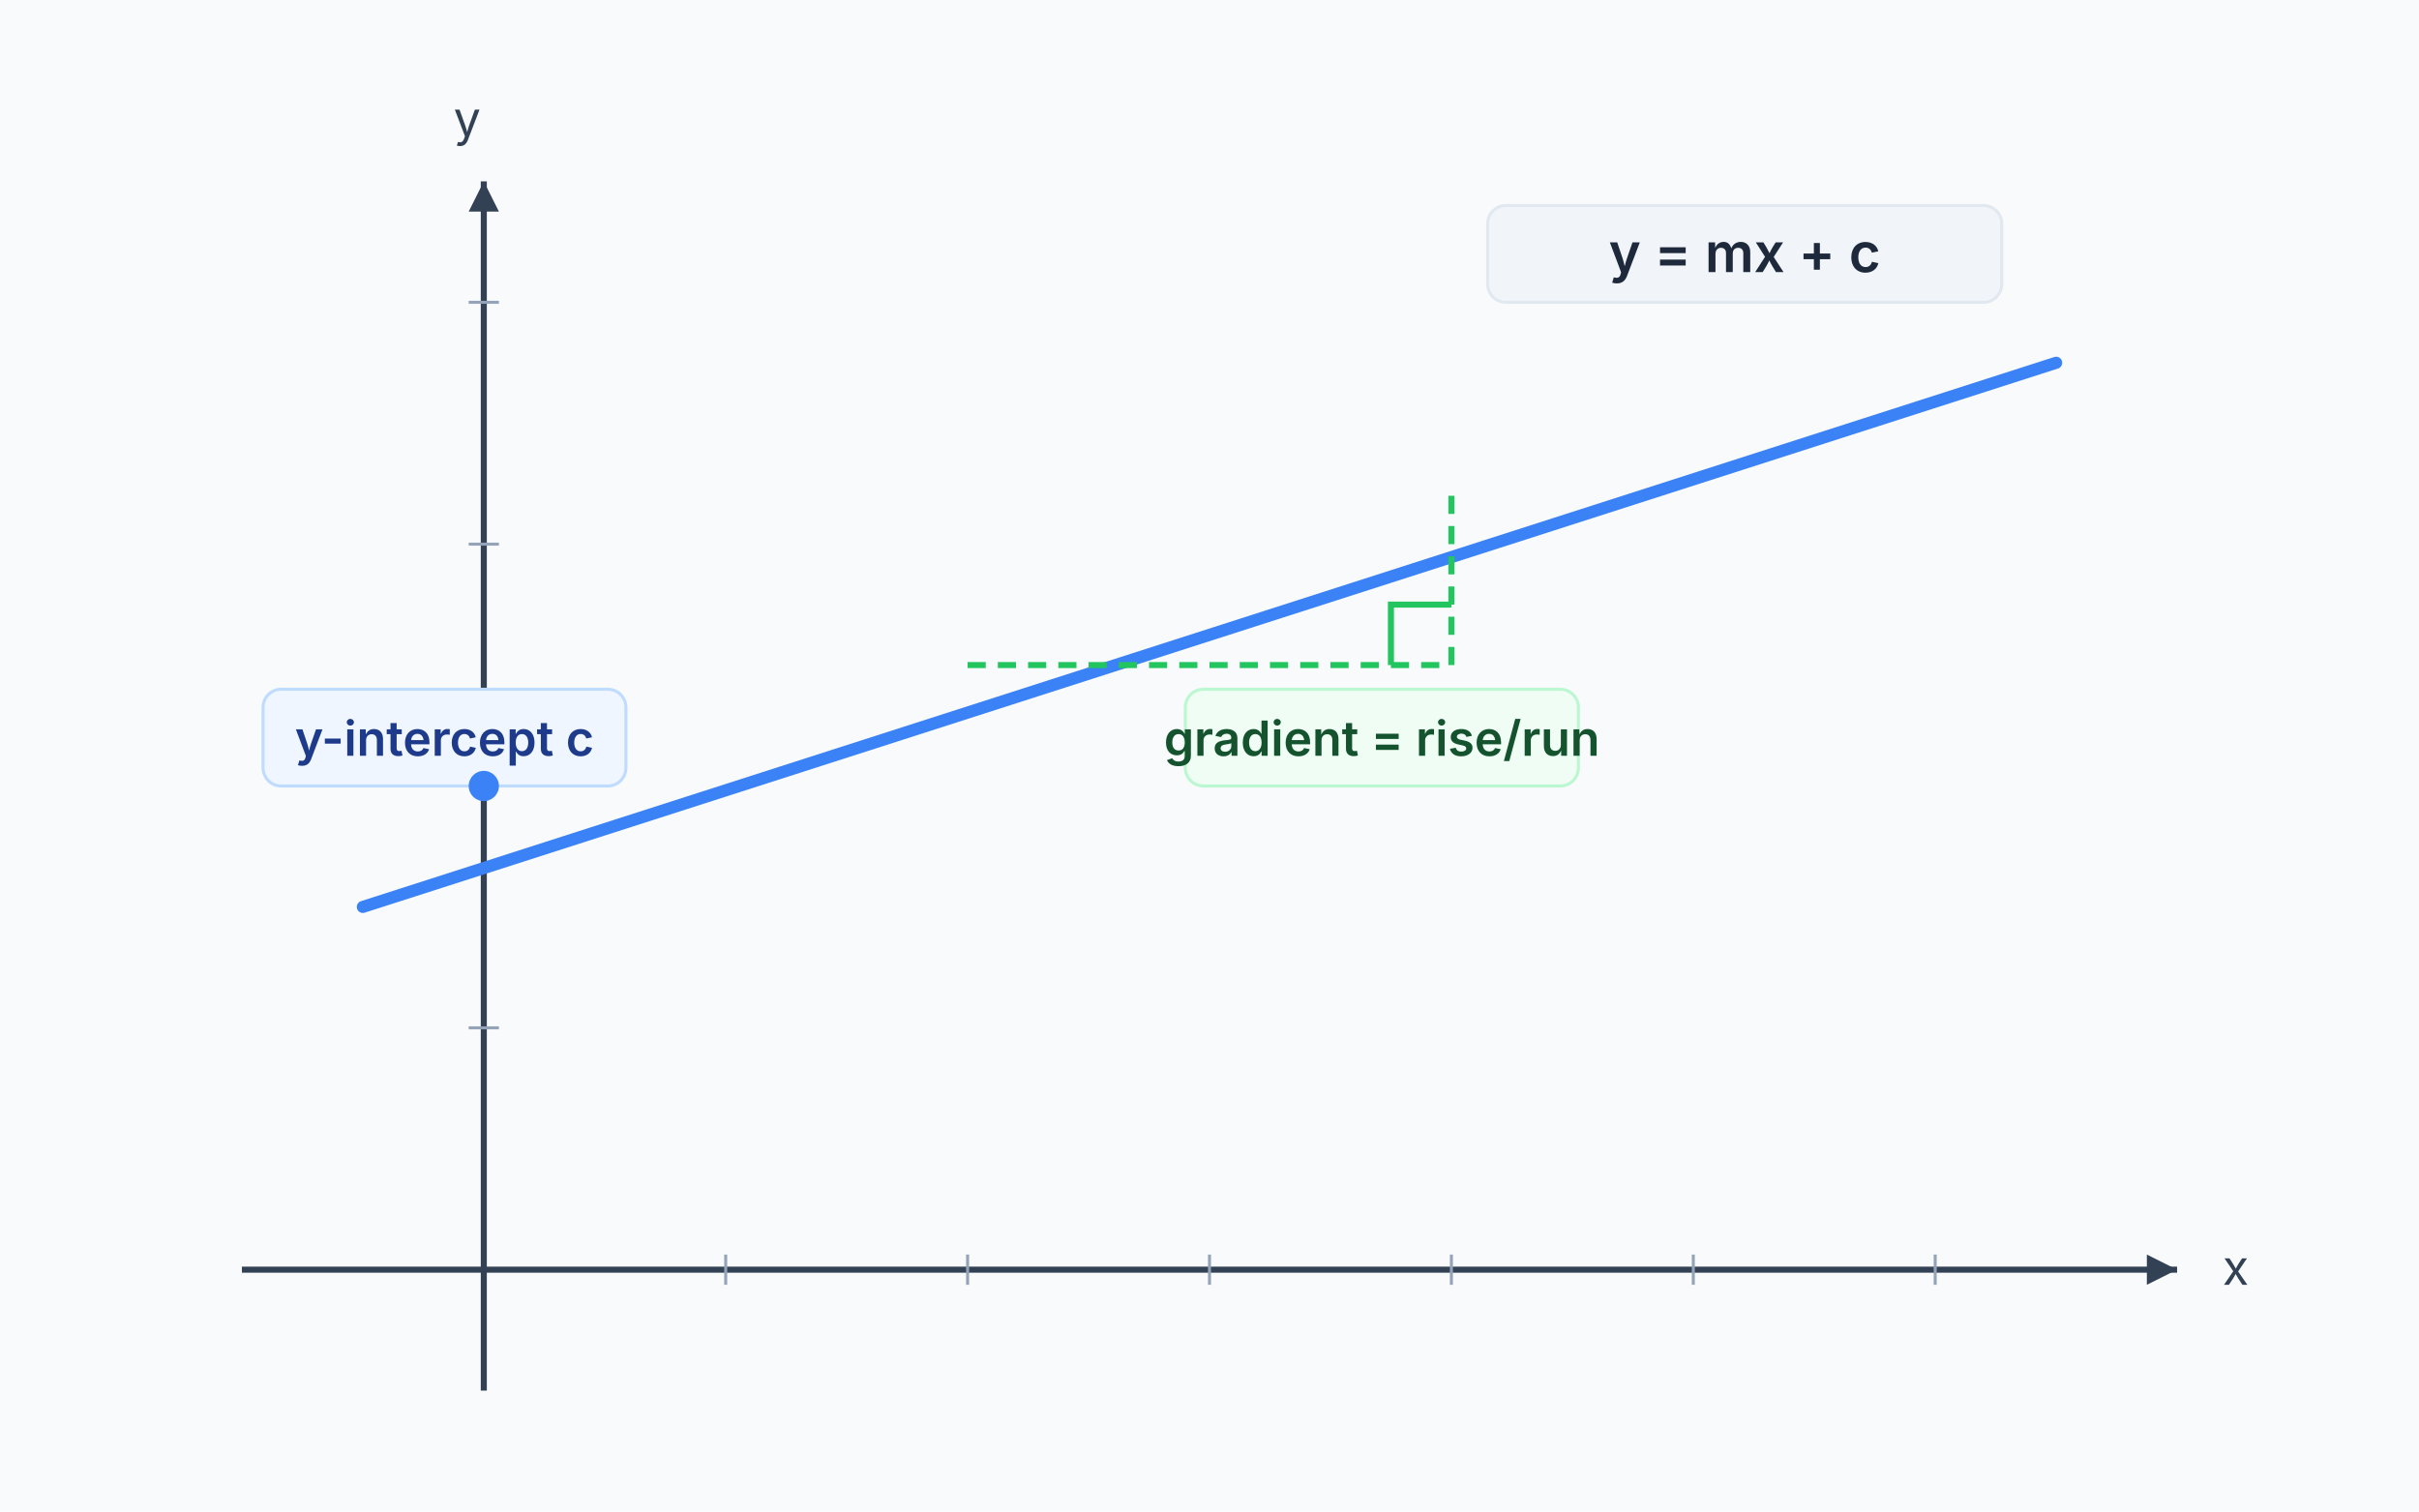
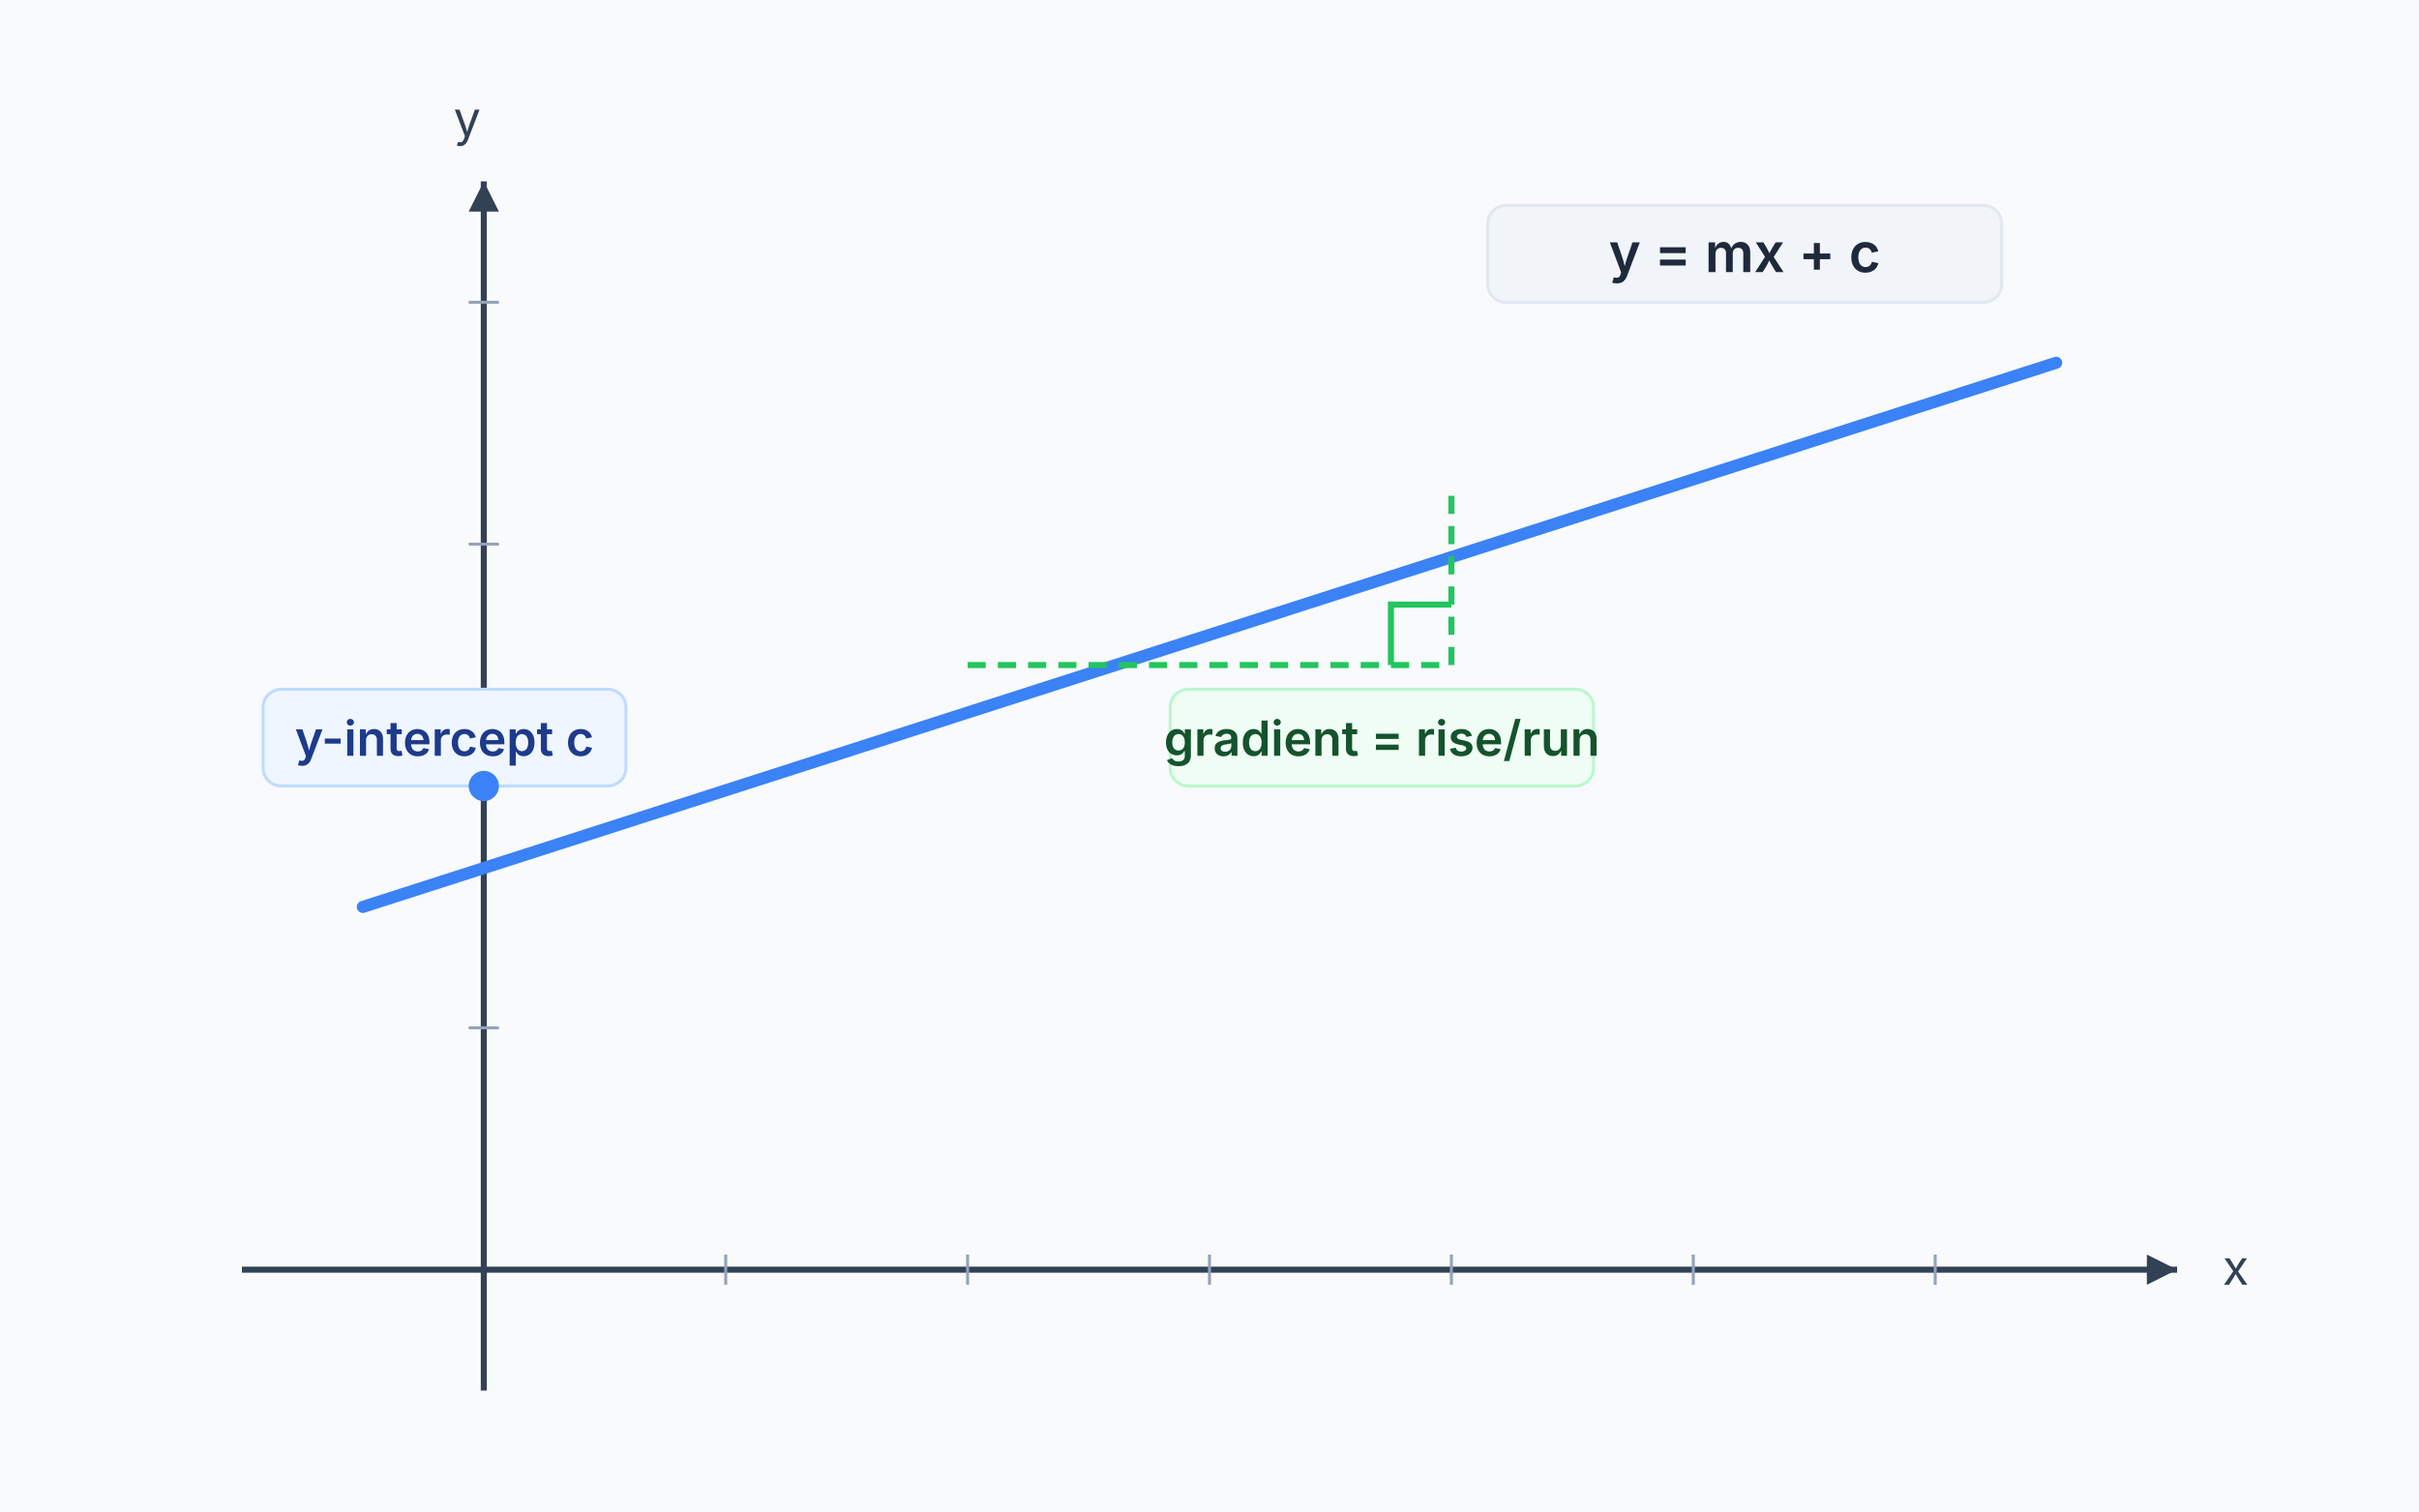
<svg xmlns="http://www.w3.org/2000/svg" viewBox="0 0 800 500" role="img" aria-labelledby="title desc">
  <rect width="800" height="500" fill="#f8fafc" />
  <line x1="80" y1="420" x2="720" y2="420" stroke="#334155" stroke-width="2" />
  <line x1="160" y1="460" x2="160" y2="60" stroke="#334155" stroke-width="2" />
  <polygon points="720,420 710,415 710,425" fill="#334155" />
  <polygon points="160,60 155,70 165,70" fill="#334155" />
  <text x="735" y="425" font-family="system-ui, -apple-system, BlinkMacSystemFont, sans-serif" font-size="16" fill="#334155">x</text>
  <text x="150" y="45" font-family="system-ui, -apple-system, BlinkMacSystemFont, sans-serif" font-size="16" fill="#334155">y</text>
  <g stroke="#94a3b8" stroke-width="1">
    <line x1="240" y1="415" x2="240" y2="425" />
    <line x1="320" y1="415" x2="320" y2="425" />
    <line x1="400" y1="415" x2="400" y2="425" />
    <line x1="480" y1="415" x2="480" y2="425" />
    <line x1="560" y1="415" x2="560" y2="425" />
    <line x1="640" y1="415" x2="640" y2="425" />
    <line x1="155" y1="340" x2="165" y2="340" />
    <line x1="155" y1="260" x2="165" y2="260" />
    <line x1="155" y1="180" x2="165" y2="180" />
    <line x1="155" y1="100" x2="165" y2="100" />
  </g>
  <line x1="120" y1="300" x2="680" y2="120" stroke="#3b82f6" stroke-width="4" stroke-linecap="round" />
  <line x1="320" y1="220" x2="480" y2="220" stroke="#22c55e" stroke-width="2" stroke-dasharray="6 4" />
  <line x1="480" y1="220" x2="480" y2="160" stroke="#22c55e" stroke-width="2" stroke-dasharray="6 4" />
  <line x1="320" y1="220" x2="480" y2="160" stroke="#22c55e" stroke-width="2" stroke-dasharray="6 4" opacity="0" />
  <polyline points="480,200 460,200 460,220" fill="none" stroke="#22c55e" stroke-width="2" />
  <g transform="translate(500, 90)">
    <rect x="-8" y="-22" width="170" height="32" rx="6" fill="#f1f5f9" stroke="#e2e8f0" stroke-width="1" />
    <text x="77" y="0" text-anchor="middle" font-family="system-ui, -apple-system, BlinkMacSystemFont, sans-serif" font-size="18" font-weight="600" fill="#1e293b">y = mx + c</text>
  </g>
  <g transform="translate(400, 250)">
-     <rect x="-8" y="-22" width="130" height="32" rx="6" fill="#f0fdf4" stroke="#bbf7d0" stroke-width="1" />
+     <rect x="-13" y="-22" width="140" height="32" rx="6" fill="#f0fdf4" stroke="#bbf7d0" stroke-width="1" />
    <text x="57" y="0" text-anchor="middle" font-family="system-ui, -apple-system, BlinkMacSystemFont, sans-serif" font-size="16" font-weight="600" fill="#14532d">gradient = rise/run</text>
  </g>
  <g transform="translate(95, 250)">
    <rect x="-8" y="-22" width="120" height="32" rx="6" fill="#eff6ff" stroke="#bfdbfe" stroke-width="1" />
    <text x="52" y="0" text-anchor="middle" font-family="system-ui, -apple-system, BlinkMacSystemFont, sans-serif" font-size="16" font-weight="600" fill="#1e3a8a">y-intercept c</text>
  </g>
  <circle cx="160" cy="260" r="5" fill="#3b82f6" />
</svg>
